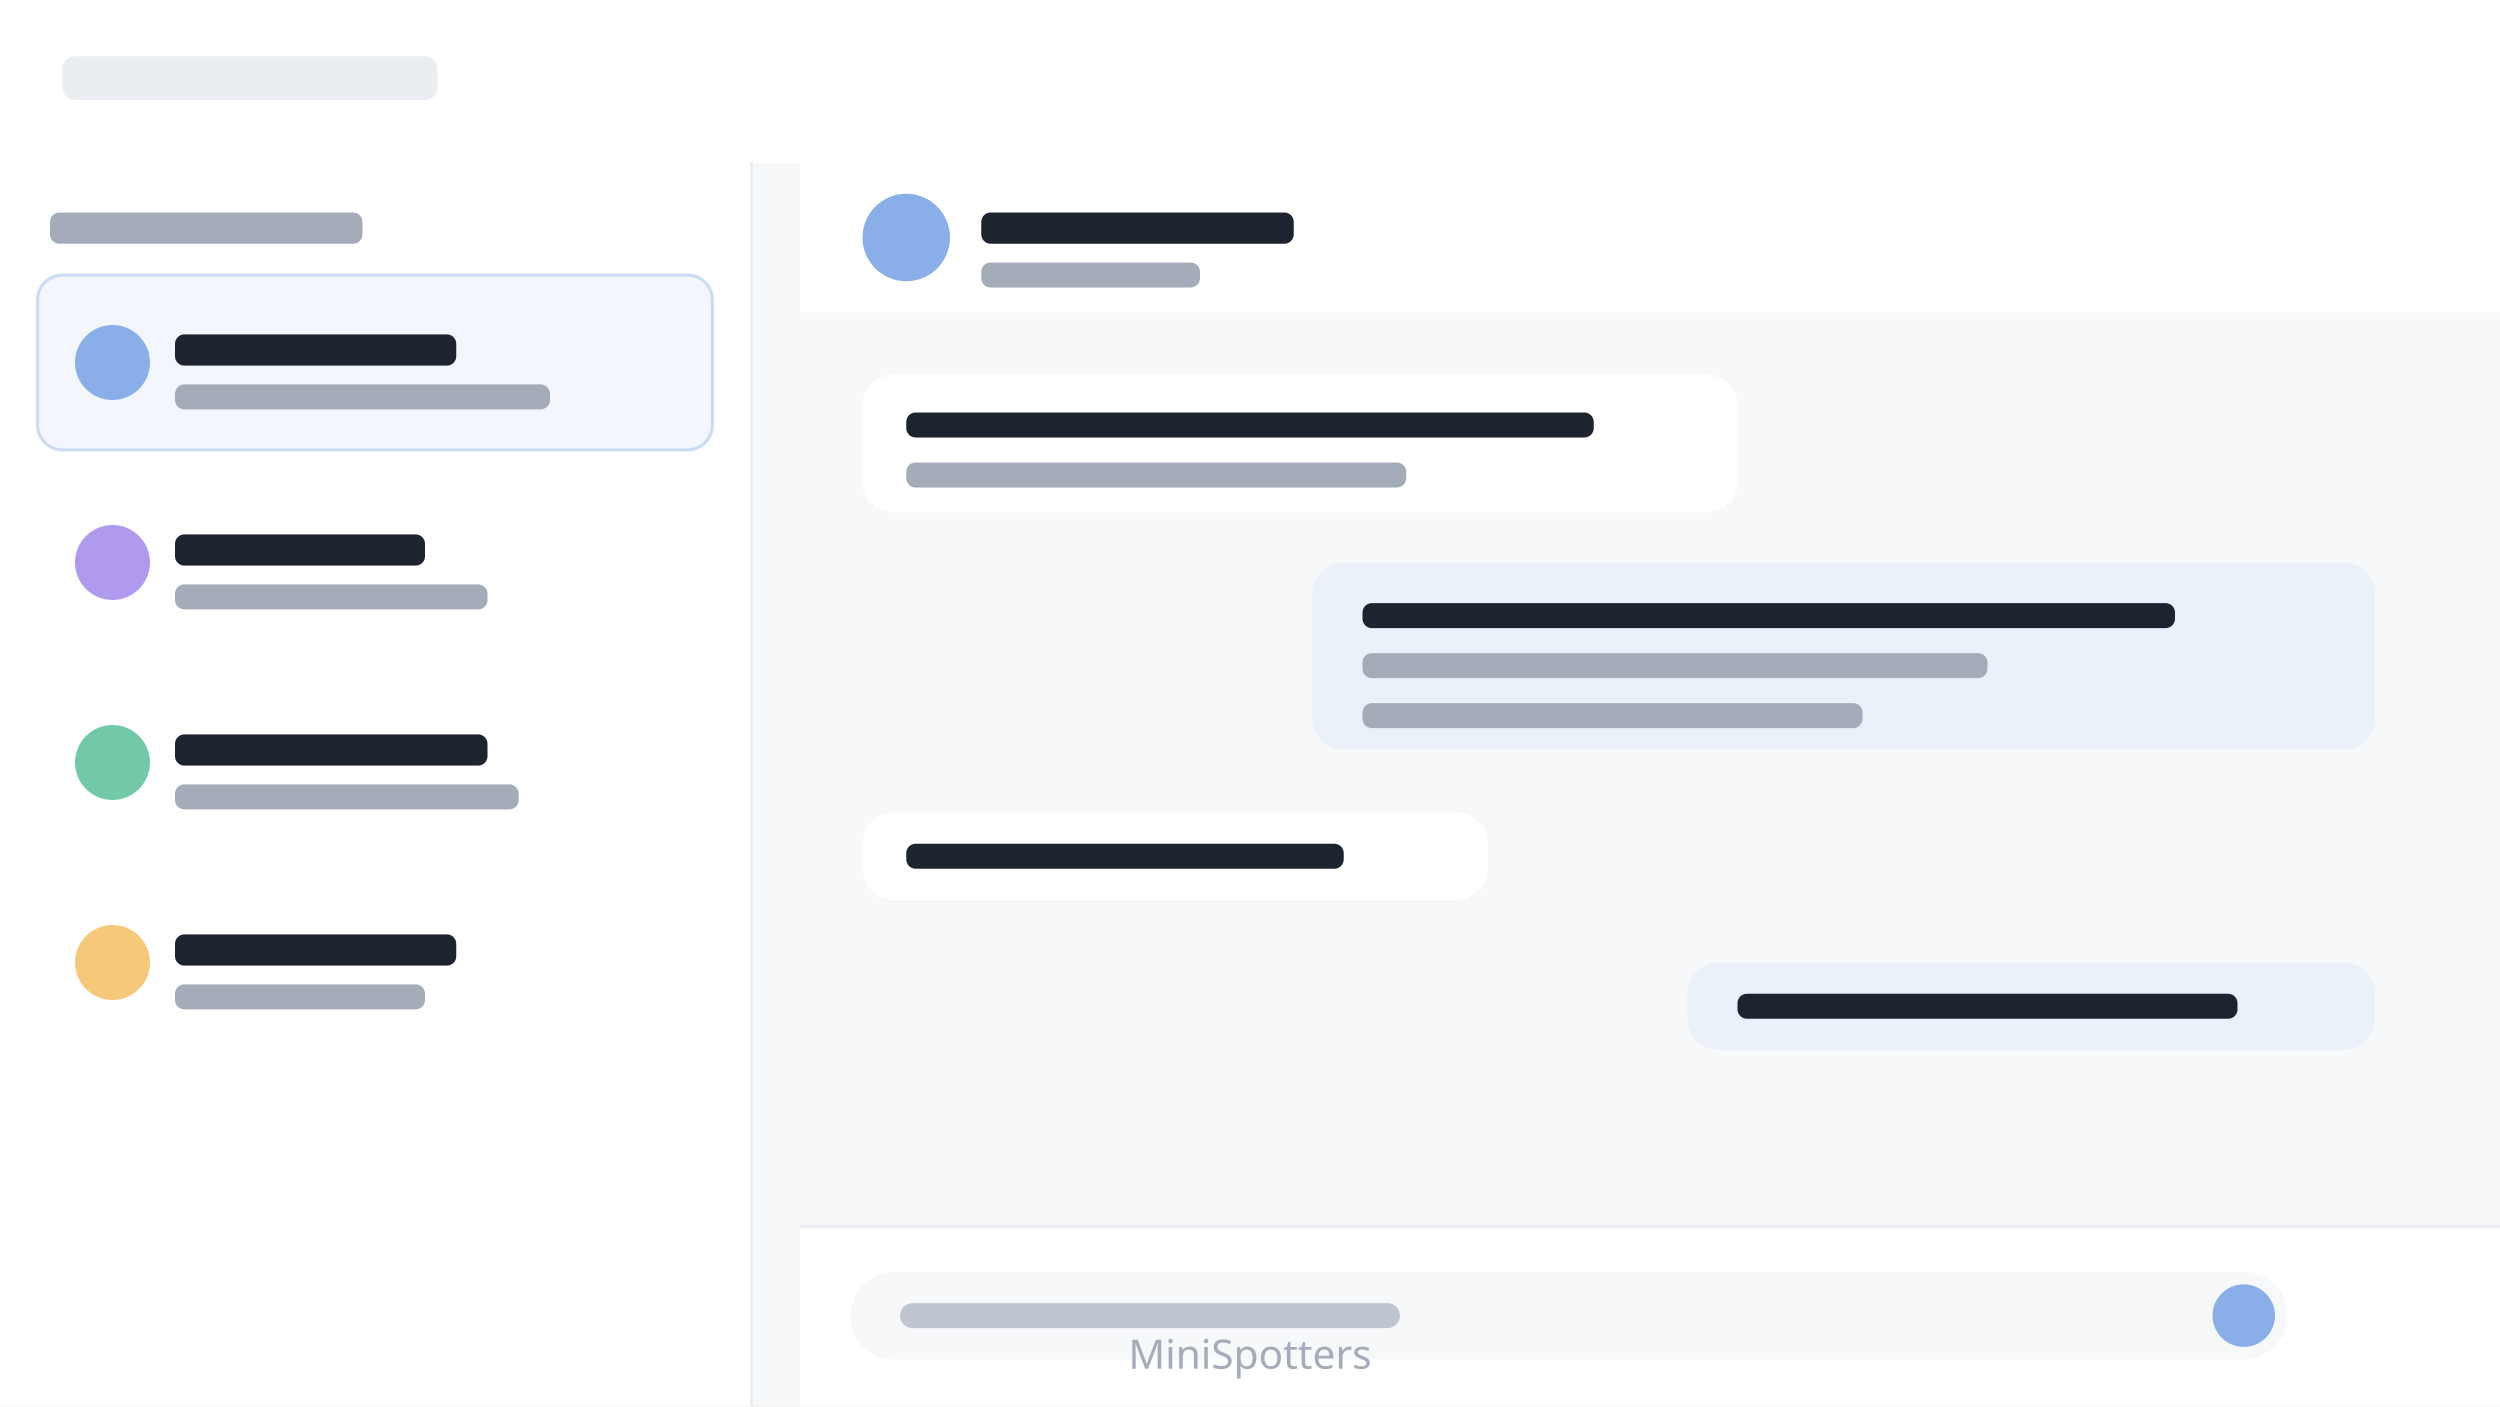
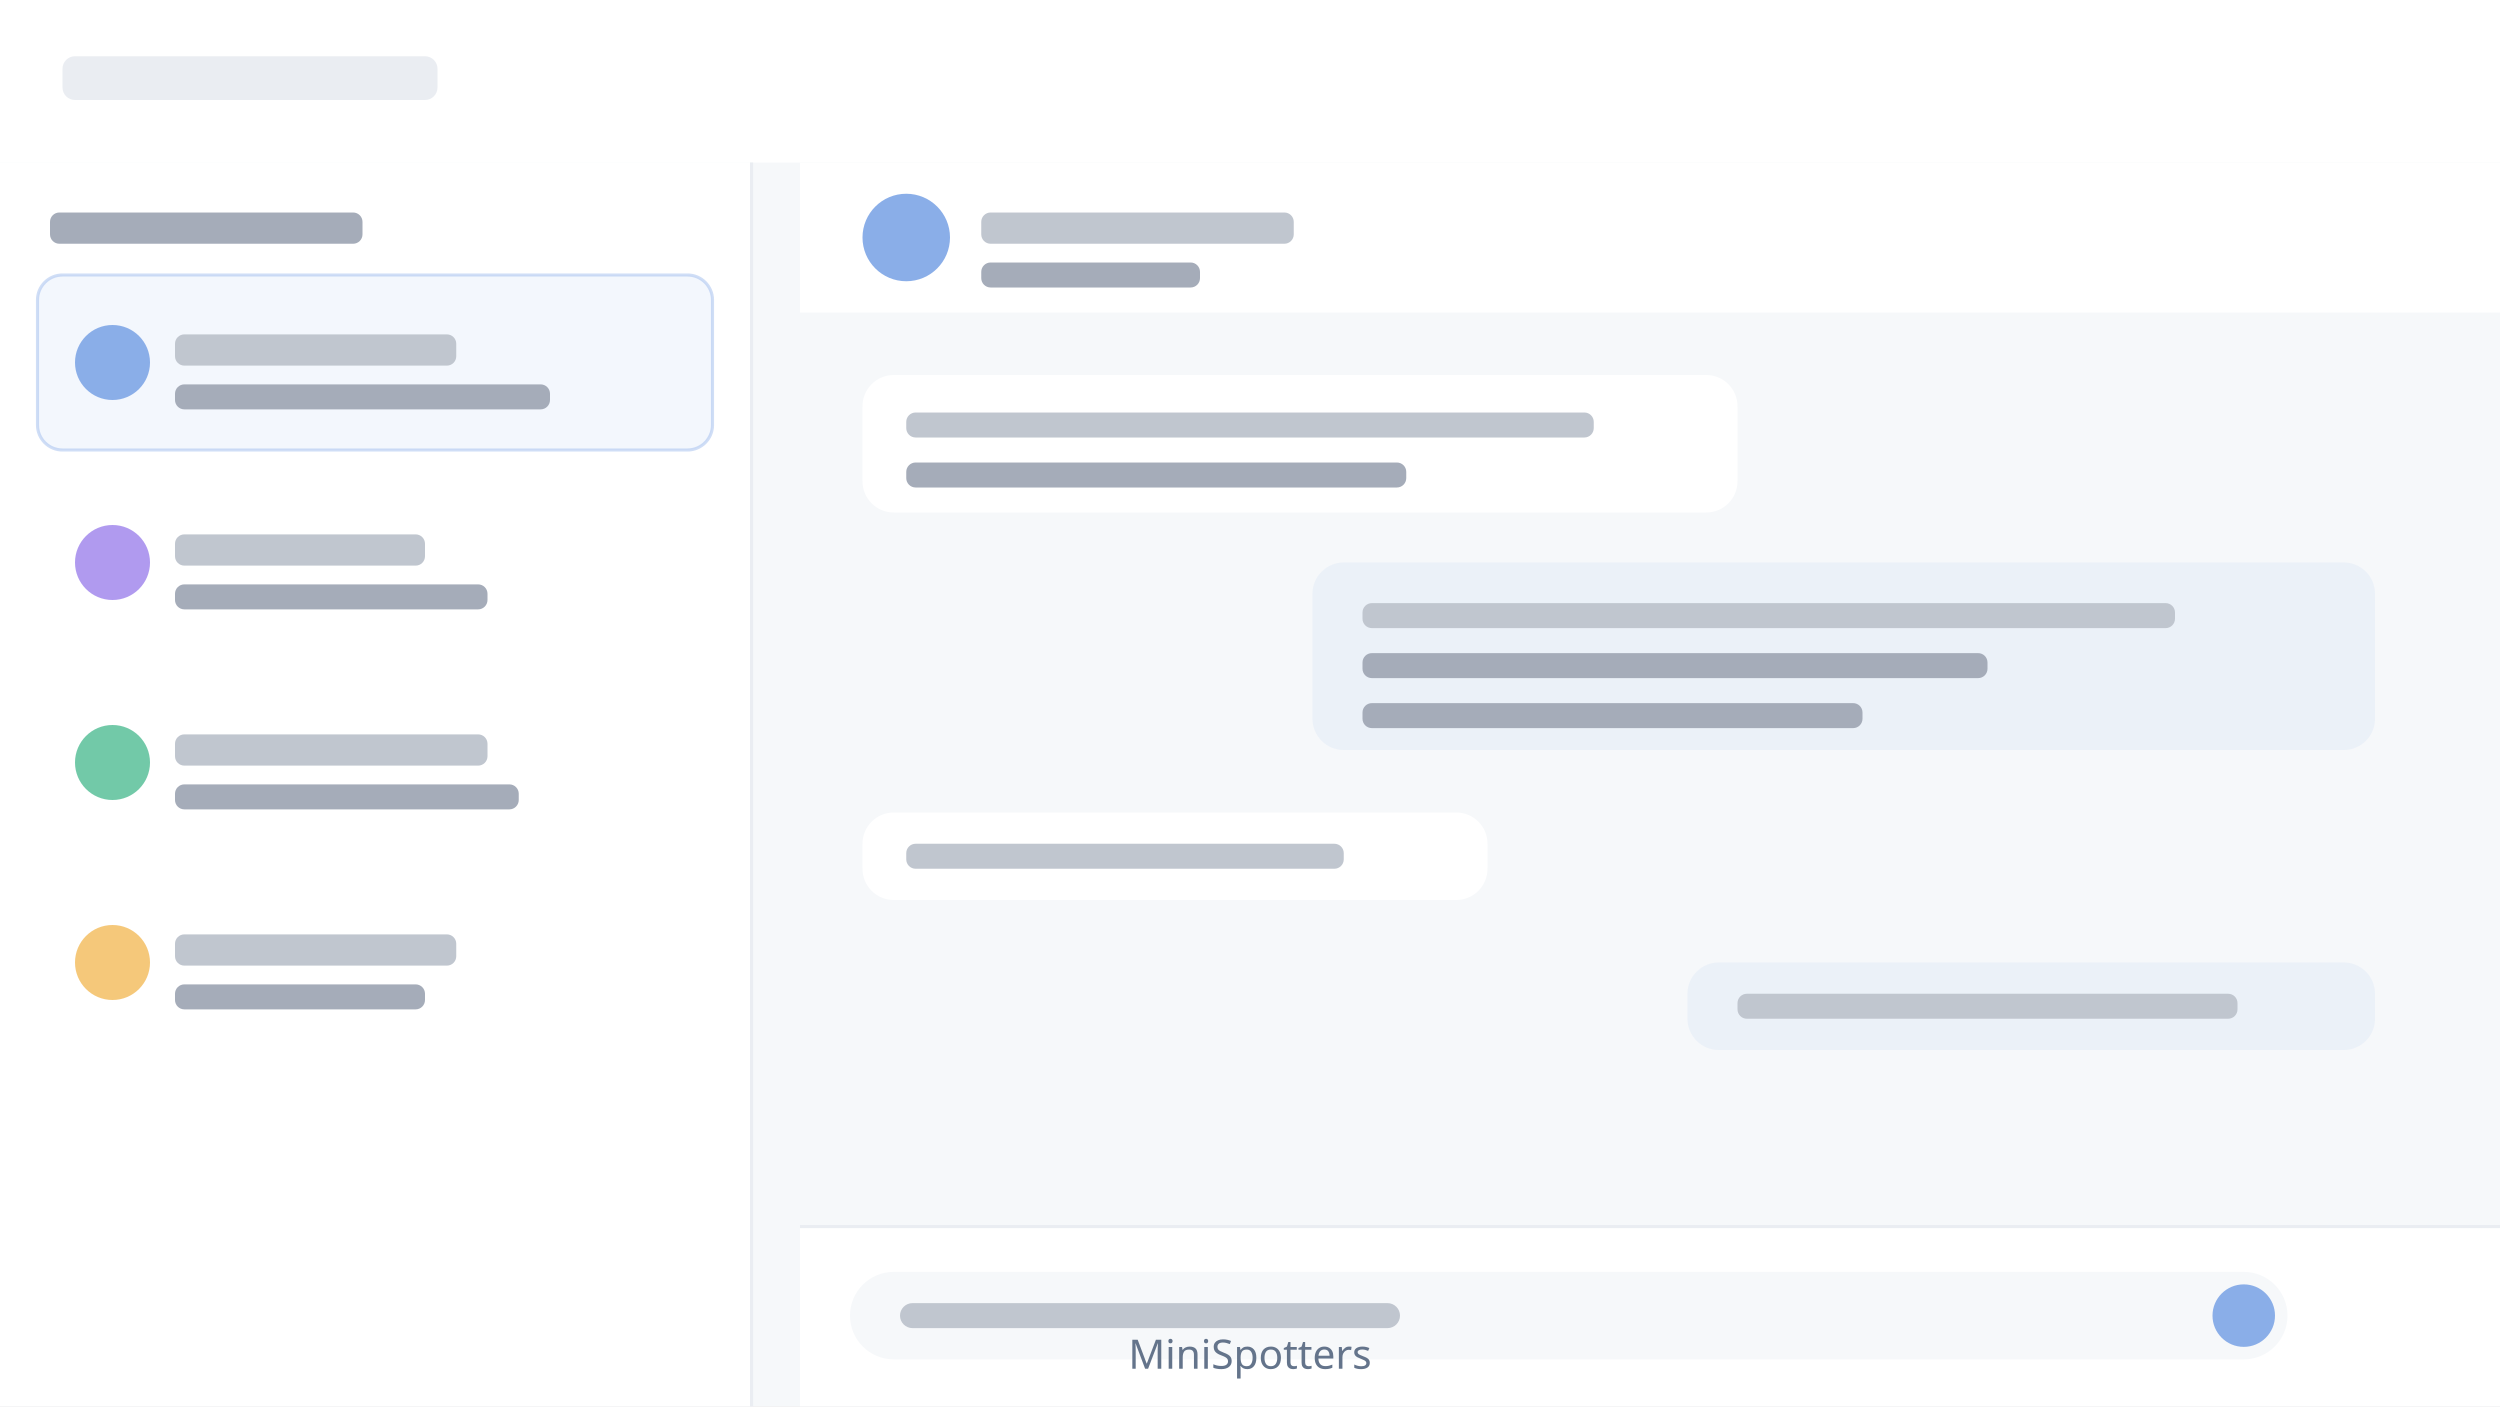
<svg xmlns="http://www.w3.org/2000/svg" width="800" height="450" viewBox="0 0 800 450" fill="none">
  <rect width="800" height="450" fill="#F6F8FA" />
  <rect x="0" y="0" width="800" height="52" fill="white" />
  <rect x="20" y="18" width="120" height="14" rx="4" fill="#EAEDF2" />
  <rect x="0" y="52" width="240" height="398" fill="white" />
  <rect x="240" y="52" width="1" height="398" fill="#EAEDF2" />
  <rect x="16" y="68" width="100" height="10" rx="3" fill="#A5ACB9" />
  <rect x="12" y="88" width="216" height="56" rx="8" fill="#8AAEE8" fill-opacity="0.1" />
  <rect x="12" y="88" width="216" height="56" rx="8" stroke="#8AAEE8" stroke-width="1" stroke-opacity="0.4" />
  <circle cx="36" cy="116" r="12" fill="#8AAEE8" />
-   <rect x="56" y="107" width="90" height="10" rx="3" fill="#1D232F" />
+   <rect x="56" y="107" width="90" height="10" rx="3" fill="#C0C6CF" />
  <rect x="56" y="123" width="120" height="8" rx="3" fill="#A5ACB9" />
  <rect x="12" y="152" width="216" height="56" rx="8" fill="transparent" />
  <circle cx="36" cy="180" r="12" fill="#B09AEF" />
-   <rect x="56" y="171" width="80" height="10" rx="3" fill="#1D232F" />
+   <rect x="56" y="171" width="80" height="10" rx="3" fill="#C0C6CF" />
  <rect x="56" y="187" width="100" height="8" rx="3" fill="#A5ACB9" />
  <rect x="12" y="216" width="216" height="56" rx="8" fill="transparent" />
  <circle cx="36" cy="244" r="12" fill="#72C9A8" />
-   <rect x="56" y="235" width="100" height="10" rx="3" fill="#1D232F" />
+   <rect x="56" y="235" width="100" height="10" rx="3" fill="#C0C6CF" />
  <rect x="56" y="251" width="110" height="8" rx="3" fill="#A5ACB9" />
  <rect x="12" y="280" width="216" height="56" rx="8" fill="transparent" />
  <circle cx="36" cy="308" r="12" fill="#F5C87A" />
-   <rect x="56" y="299" width="90" height="10" rx="3" fill="#1D232F" />
+   <rect x="56" y="299" width="90" height="10" rx="3" fill="#C0C6CF" />
  <rect x="56" y="315" width="80" height="8" rx="3" fill="#A5ACB9" />
  <rect x="256" y="52" width="544" height="340" fill="#F6F8FA" />
  <rect x="256" y="52" width="544" height="48" fill="white" />
  <circle cx="290" cy="76" r="14" fill="#8AAEE8" />
-   <rect x="314" y="68" width="100" height="10" rx="3" fill="#1D232F" />
+   <rect x="314" y="68" width="100" height="10" rx="3" fill="#C0C6CF" />
  <rect x="314" y="84" width="70" height="8" rx="3" fill="#A5ACB9" />
  <rect x="276" y="120" width="280" height="44" rx="10" fill="white" />
-   <rect x="290" y="132" width="220" height="8" rx="3" fill="#1D232F" />
+   <rect x="290" y="132" width="220" height="8" rx="3" fill="#C0C6CF" />
  <rect x="290" y="148" width="160" height="8" rx="3" fill="#A5ACB9" />
  <rect x="420" y="180" width="340" height="60" rx="10" fill="#8AAEE8" fill-opacity="0.1" />
-   <rect x="436" y="193" width="260" height="8" rx="3" fill="#1D232F" />
+   <rect x="436" y="193" width="260" height="8" rx="3" fill="#C0C6CF" />
  <rect x="436" y="209" width="200" height="8" rx="3" fill="#A5ACB9" />
  <rect x="436" y="225" width="160" height="8" rx="3" fill="#A5ACB9" />
  <rect x="276" y="260" width="200" height="28" rx="10" fill="white" />
-   <rect x="290" y="270" width="140" height="8" rx="3" fill="#1D232F" />
+   <rect x="290" y="270" width="140" height="8" rx="3" fill="#C0C6CF" />
  <rect x="540" y="308" width="220" height="28" rx="10" fill="#8AAEE8" fill-opacity="0.1" />
-   <rect x="556" y="318" width="160" height="8" rx="3" fill="#1D232F" />
+   <rect x="556" y="318" width="160" height="8" rx="3" fill="#C0C6CF" />
  <rect x="256" y="392" width="544" height="58" fill="white" />
  <rect x="256" y="392" width="544" height="1" fill="#EAEDF2" />
  <rect x="272" y="407" width="460" height="28" rx="14" fill="#F6F8FA" />
  <rect x="288" y="417" width="160" height="8" rx="4" fill="#C0C6CF" />
  <circle cx="718" cy="421" r="10" fill="#8AAEE8" />
-   <text x="400" y="438" fill="#A5ACB9" font-family="system-ui" font-size="13" text-anchor="middle" font-weight="400">MiniSpotters</text>
+   <text x="400" y="438" fill="#64748B" font-family="system-ui" font-size="13" text-anchor="middle" font-weight="400">MiniSpotters</text>
</svg>
